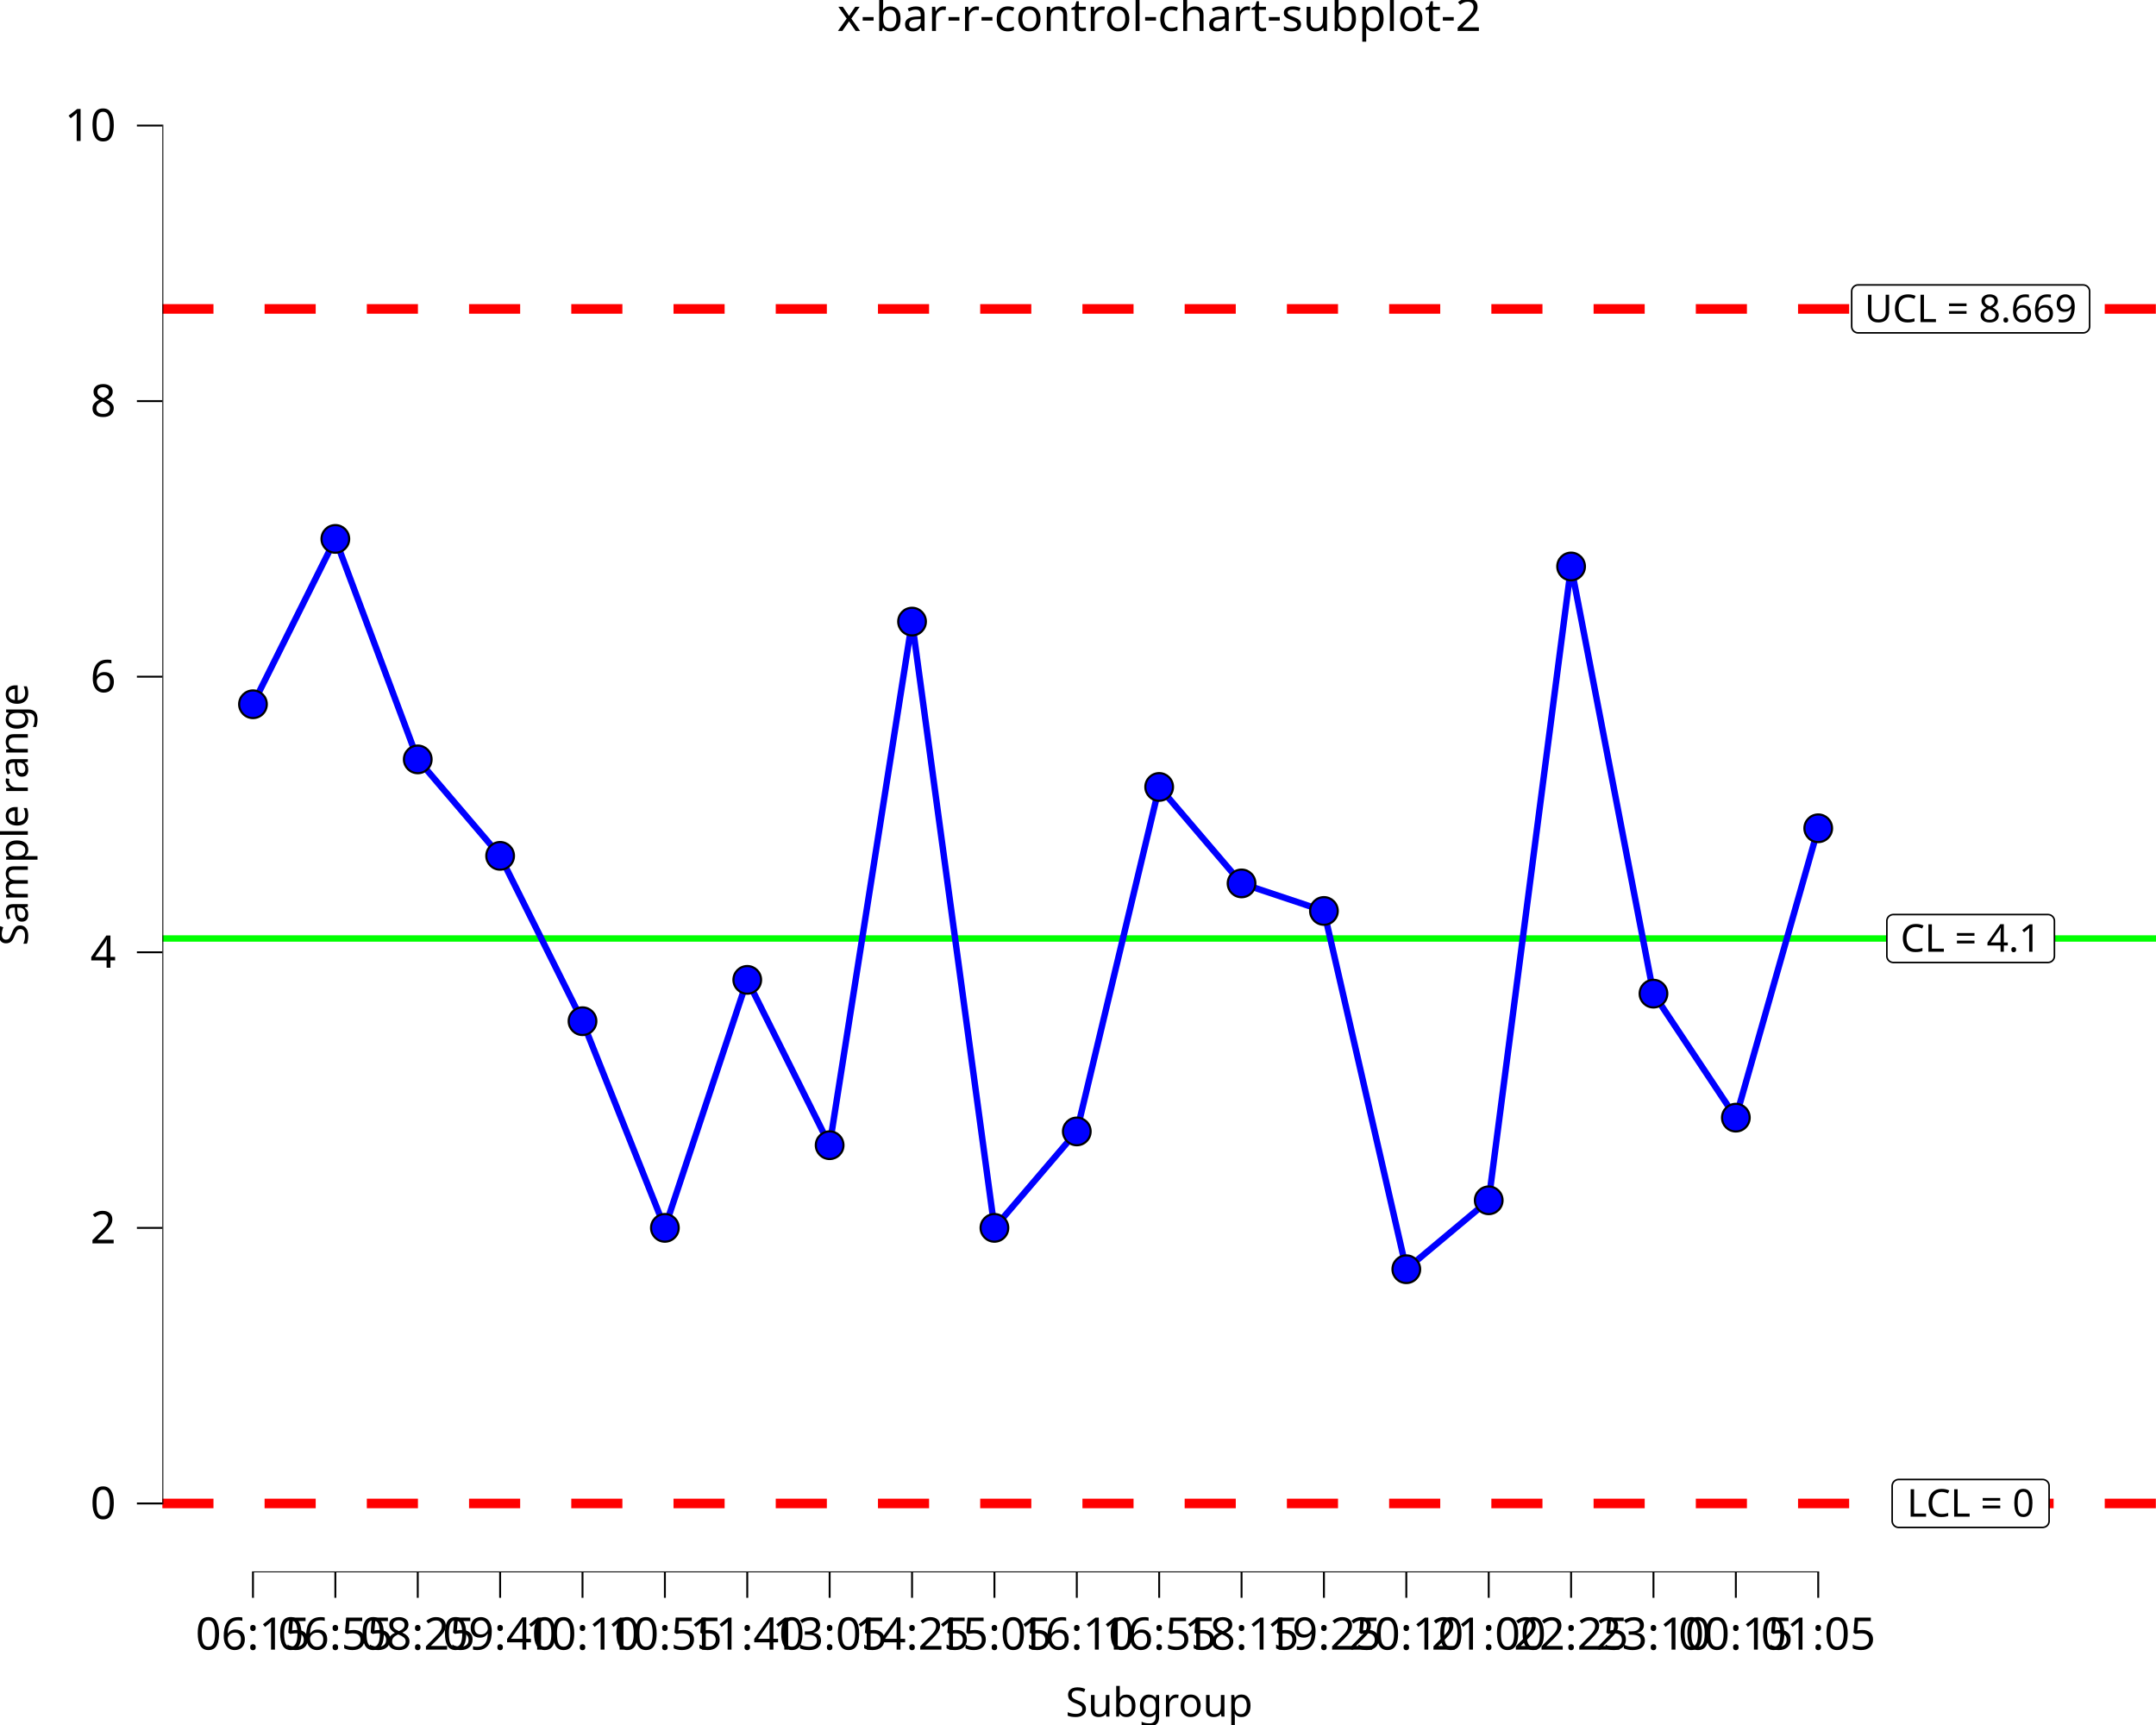
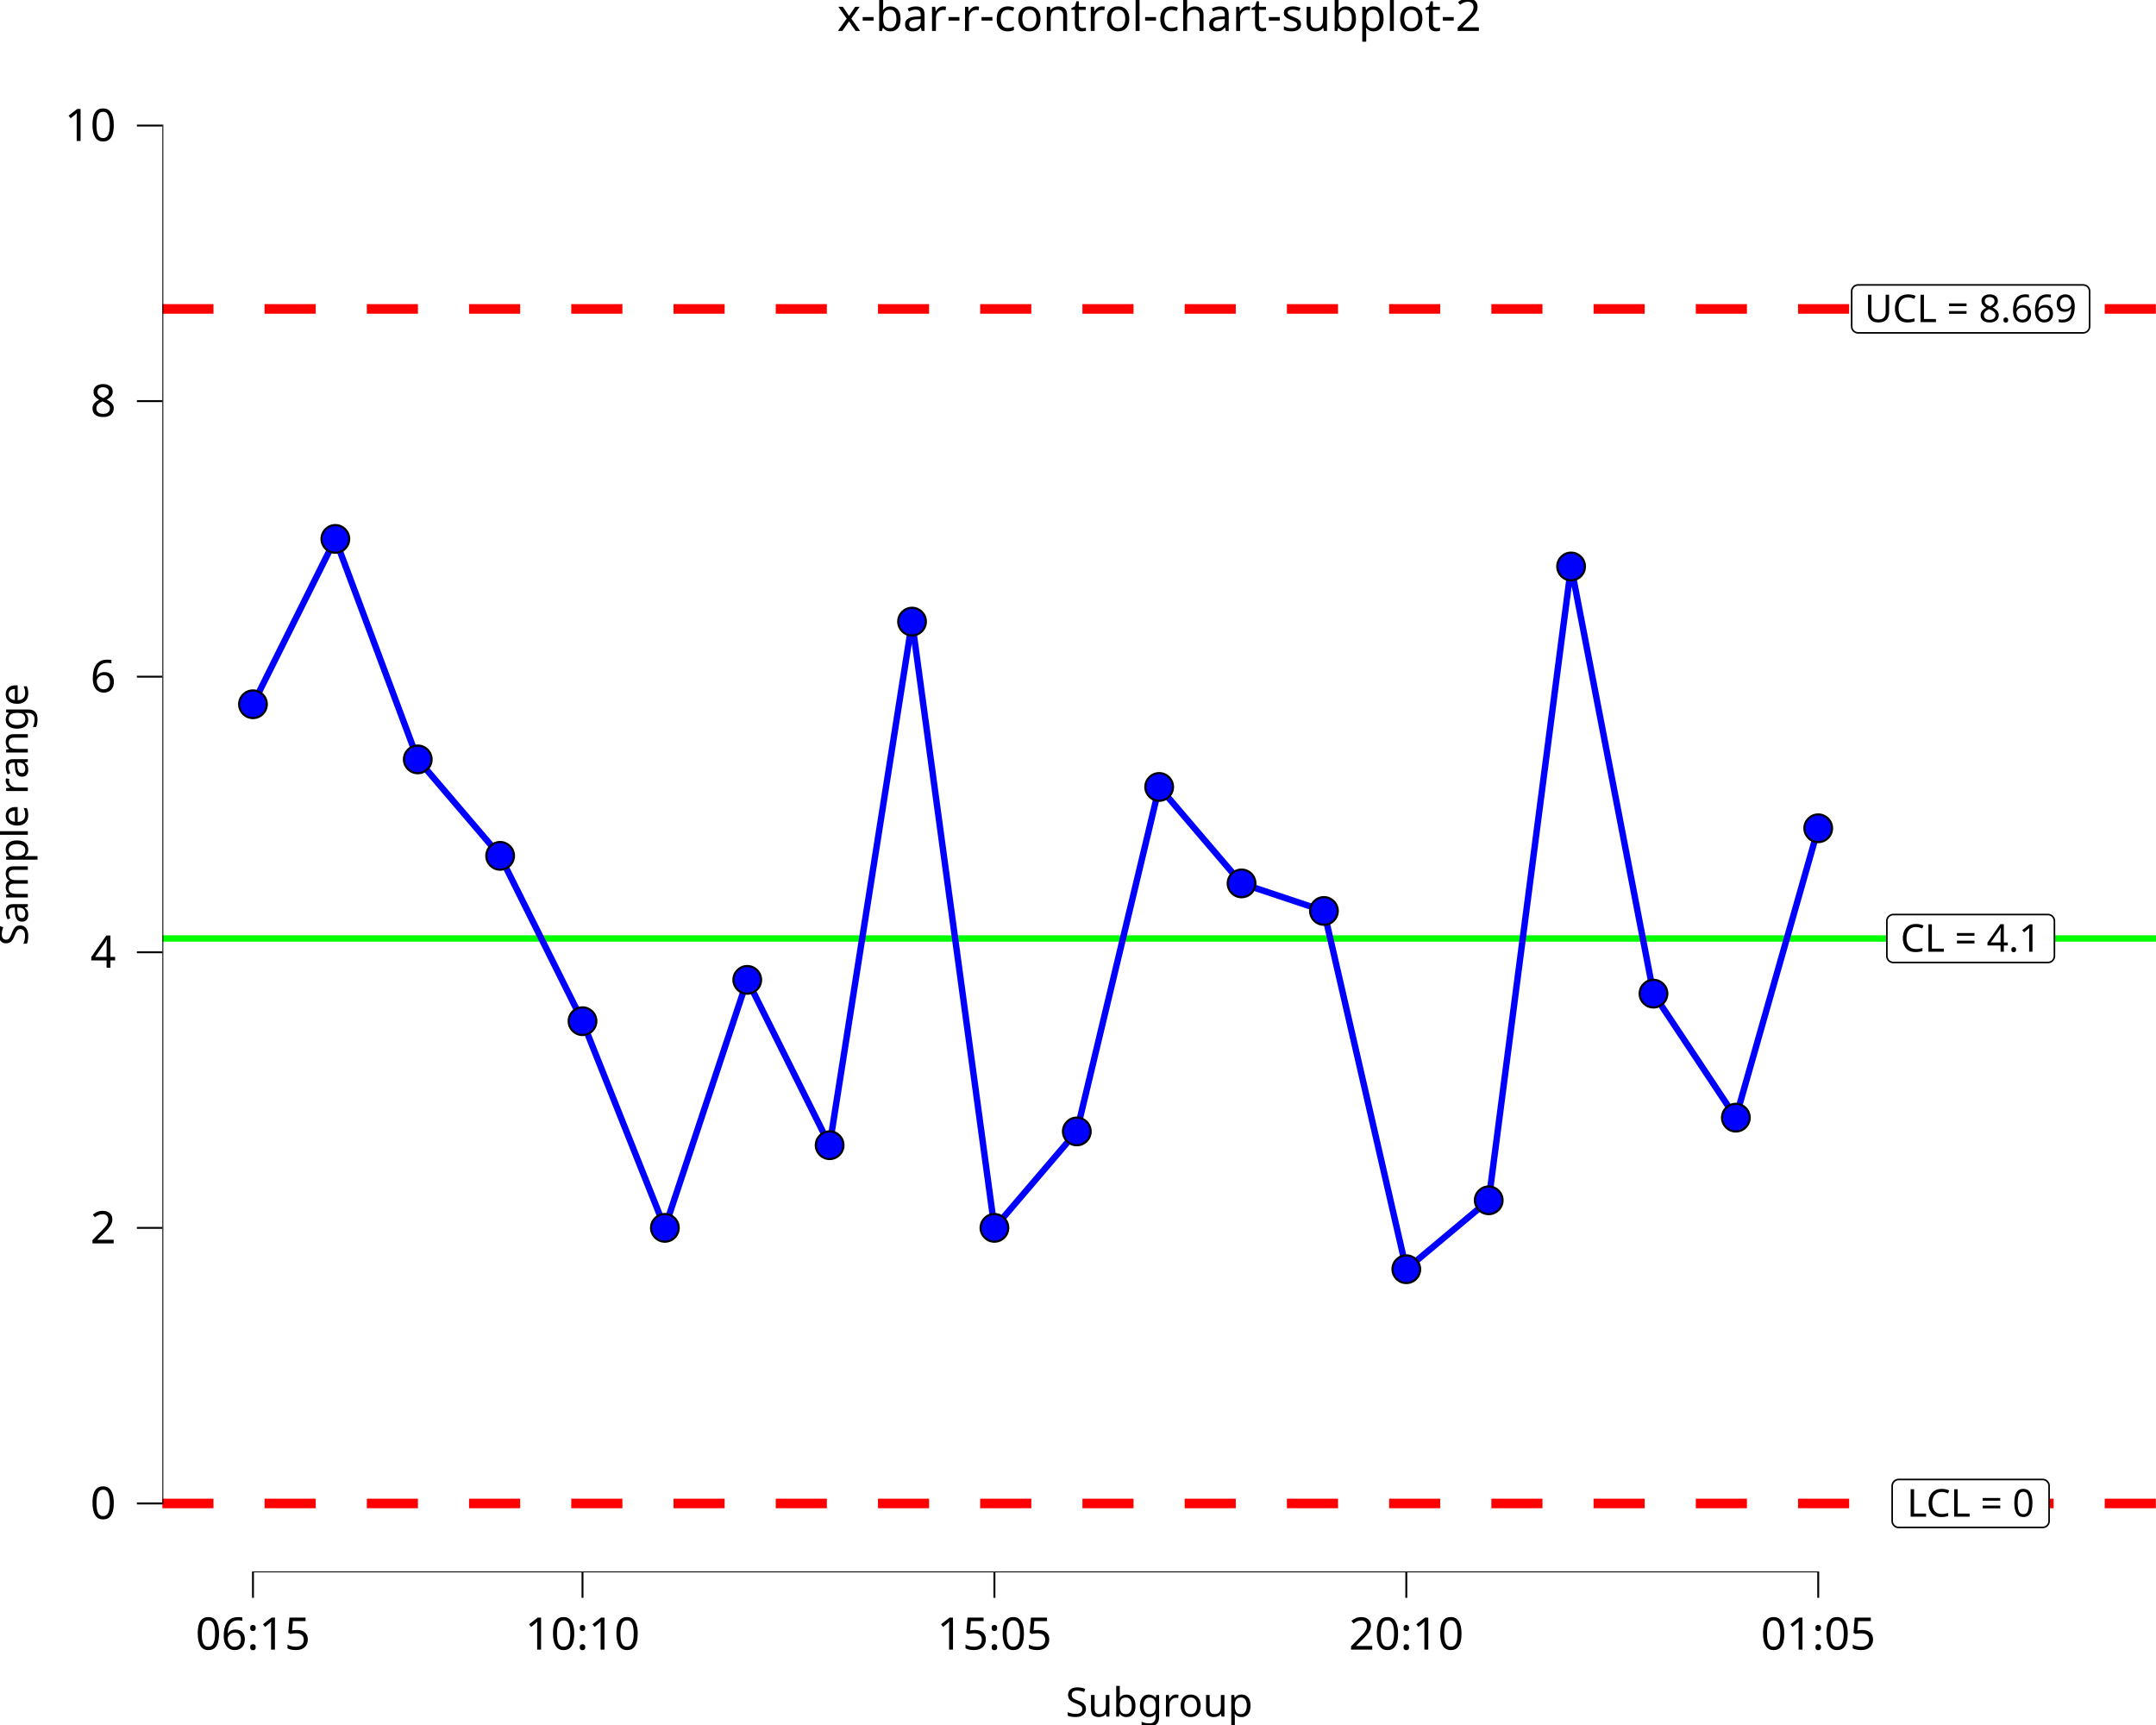
<svg xmlns="http://www.w3.org/2000/svg" class="svglite" data-engine-version="2.0" width="720.00pt" height="576.00pt" viewBox="0 0 720.00 576.00">
  <defs>
    <style type="text/css">
    .svglite line, .svglite polyline, .svglite polygon, .svglite path, .svglite rect, .svglite circle {
      fill: none;
      stroke: #000000;
      stroke-linecap: round;
      stroke-linejoin: round;
      stroke-miterlimit: 10.00;
    }
  </style>
  </defs>
  <rect width="100%" height="100%" style="stroke: none; fill: #FFFFFF;" />
  <defs>
    <clipPath id="cpMC4wMHw3MjAuMDB8MC4wMHw1NzYuMDA=">
      <rect x="0.00" y="0.00" width="720.00" height="576.00" />
    </clipPath>
  </defs>
  <g clip-path="url(#cpMC4wMHw3MjAuMDB8MC4wMHw1NzYuMDA=)">
    <rect x="0.00" y="0.00" width="720.00" height="576.00" style="stroke-width: 10.67; stroke: none;" />
  </g>
  <defs>
    <clipPath id="cpNTQuMjJ8NzIwLjAwfDE4LjkyfDUyNS4wMw==">
      <rect x="54.22" y="18.92" width="665.78" height="506.11" />
    </clipPath>
  </defs>
  <g clip-path="url(#cpNTQuMjJ8NzIwLjAwfDE4LjkyfDUyNS4wMw==)">
    <rect x="54.22" y="18.92" width="665.78" height="506.11" style="stroke-width: 10.67; stroke: none;" />
    <line x1="54.22" y1="313.38" x2="720.00" y2="313.38" style="stroke-width: 2.13; stroke: #00FF00; stroke-linecap: butt;" />
    <line x1="54.22" y1="103.15" x2="720.00" y2="103.15" style="stroke-width: 3.20; stroke: #FF0000; stroke-dasharray: 17.07,17.07; stroke-linecap: butt;" />
    <line x1="54.22" y1="502.02" x2="720.00" y2="502.02" style="stroke-width: 3.20; stroke: #FF0000; stroke-dasharray: 17.07,17.07; stroke-linecap: butt;" />
    <polygon points="632.28,321.39 683.92,321.39 683.84,321.39 684.18,321.37 684.52,321.30 684.85,321.18 685.15,321.01 685.42,320.79 685.65,320.53 685.83,320.23 685.97,319.91 686.05,319.57 686.08,319.23 686.08,319.23 686.08,307.54 686.08,307.54 686.05,307.19 685.97,306.85 685.83,306.53 685.65,306.24 685.42,305.98 685.15,305.76 684.85,305.58 684.52,305.46 684.18,305.39 683.92,305.38 632.28,305.38 632.54,305.39 632.19,305.38 631.84,305.42 631.51,305.52 631.20,305.67 630.91,305.86 630.66,306.10 630.45,306.38 630.29,306.69 630.18,307.02 630.12,307.36 630.12,307.54 630.12,319.23 630.12,319.05 630.12,319.40 630.18,319.74 630.29,320.07 630.45,320.38 630.66,320.66 630.91,320.90 631.20,321.10 631.51,321.25 631.84,321.34 632.19,321.39 " style="stroke-width: 0.53; fill: #FFFFFF;" />
    <text x="658.10" y="317.79" text-anchor="middle" style="font-size: 12.80px; font-family: sans;" textLength="48.77px" lengthAdjust="spacingAndGlyphs">CL = 4.1</text>
    <polygon points="620.53,111.15 695.67,111.15 695.58,111.15 695.93,111.14 696.27,111.07 696.59,110.94 696.90,110.77 697.16,110.55 697.40,110.29 697.58,110.00 697.72,109.68 697.80,109.34 697.83,108.99 697.83,108.99 697.83,97.30 697.83,97.30 697.80,96.95 697.72,96.62 697.58,96.30 697.40,96.00 697.16,95.74 696.90,95.52 696.59,95.35 696.27,95.23 695.93,95.16 695.67,95.14 620.53,95.14 620.79,95.16 620.44,95.14 620.10,95.18 619.76,95.28 619.45,95.43 619.16,95.63 618.91,95.87 618.70,96.15 618.54,96.45 618.43,96.78 618.38,97.13 618.37,97.30 618.37,108.99 618.38,108.82 618.38,109.17 618.43,109.51 618.54,109.84 618.70,110.15 618.91,110.42 619.16,110.67 619.45,110.86 619.76,111.01 620.10,111.11 620.44,111.15 " style="stroke-width: 0.53; fill: #FFFFFF;" />
    <text x="658.10" y="107.55" text-anchor="middle" style="font-size: 12.80px; font-family: sans;" textLength="72.26px" lengthAdjust="spacingAndGlyphs">UCL = 8.669</text>
    <polygon points="634.05,510.03 682.14,510.03 682.06,510.03 682.40,510.01 682.74,509.94 683.07,509.82 683.37,509.65 683.64,509.43 683.87,509.17 684.06,508.87 684.19,508.55 684.28,508.22 684.30,507.87 684.30,507.87 684.30,496.18 684.30,496.18 684.28,495.83 684.19,495.49 684.06,495.17 683.87,494.88 683.64,494.62 683.37,494.40 683.07,494.23 682.74,494.10 682.40,494.03 682.14,494.02 634.05,494.02 634.31,494.03 633.97,494.02 633.62,494.06 633.29,494.16 632.97,494.31 632.69,494.51 632.44,494.75 632.23,495.02 632.07,495.33 631.96,495.66 631.90,496.00 631.89,496.18 631.89,507.87 631.90,507.70 631.90,508.04 631.96,508.39 632.07,508.72 632.23,509.02 632.44,509.30 632.69,509.54 632.97,509.74 633.29,509.89 633.62,509.99 633.97,510.03 " style="stroke-width: 0.53; fill: #FFFFFF;" />
    <text x="658.10" y="506.43" text-anchor="middle" style="font-size: 12.80px; font-family: sans;" textLength="45.21px" lengthAdjust="spacingAndGlyphs">LCL = 0</text>
    <polyline points="84.48,235.16 111.99,179.95 139.51,253.57 167.02,285.78 194.53,340.99 222.04,410.00 249.55,327.19 277.06,382.40 304.58,207.56 332.09,410.00 359.60,377.80 387.11,262.77 414.62,294.98 442.13,304.18 469.64,423.81 497.16,400.80 524.67,189.15 552.18,331.79 579.69,373.20 607.20,276.57 " style="stroke-width: 2.13; stroke: #0000FF; stroke-linecap: butt;" />
    <line x1="84.16" y1="525.03" x2="607.52" y2="525.03" style="stroke-width: 0.64; stroke-linecap: butt;" />
    <line x1="54.22" y1="502.34" x2="54.22" y2="41.60" style="stroke-width: 0.64; stroke-linecap: butt;" />
    <circle cx="84.48" cy="235.16" r="4.62" style="stroke-width: 0.71; fill: #0000FF;" />
    <circle cx="111.99" cy="179.95" r="4.62" style="stroke-width: 0.71; fill: #0000FF;" />
    <circle cx="139.51" cy="253.57" r="4.62" style="stroke-width: 0.71; fill: #0000FF;" />
    <circle cx="167.02" cy="285.78" r="4.62" style="stroke-width: 0.71; fill: #0000FF;" />
    <circle cx="194.53" cy="340.99" r="4.62" style="stroke-width: 0.71; fill: #0000FF;" />
    <circle cx="222.04" cy="410.00" r="4.62" style="stroke-width: 0.71; fill: #0000FF;" />
    <circle cx="249.55" cy="327.19" r="4.62" style="stroke-width: 0.71; fill: #0000FF;" />
    <circle cx="277.06" cy="382.40" r="4.62" style="stroke-width: 0.71; fill: #0000FF;" />
    <circle cx="304.58" cy="207.56" r="4.62" style="stroke-width: 0.71; fill: #0000FF;" />
    <circle cx="332.09" cy="410.00" r="4.62" style="stroke-width: 0.71; fill: #0000FF;" />
    <circle cx="359.60" cy="377.80" r="4.62" style="stroke-width: 0.71; fill: #0000FF;" />
    <circle cx="387.11" cy="262.77" r="4.62" style="stroke-width: 0.71; fill: #0000FF;" />
    <circle cx="414.62" cy="294.98" r="4.62" style="stroke-width: 0.71; fill: #0000FF;" />
    <circle cx="442.13" cy="304.18" r="4.62" style="stroke-width: 0.71; fill: #0000FF;" />
    <circle cx="469.64" cy="423.81" r="4.62" style="stroke-width: 0.71; fill: #0000FF;" />
    <circle cx="497.16" cy="400.80" r="4.62" style="stroke-width: 0.71; fill: #0000FF;" />
    <circle cx="524.67" cy="189.15" r="4.62" style="stroke-width: 0.71; fill: #0000FF;" />
    <circle cx="552.18" cy="331.79" r="4.62" style="stroke-width: 0.71; fill: #0000FF;" />
    <circle cx="579.69" cy="373.20" r="4.62" style="stroke-width: 0.71; fill: #0000FF;" />
    <circle cx="607.20" cy="276.57" r="4.62" style="stroke-width: 0.71; fill: #0000FF;" />
    <rect x="54.22" y="18.92" width="665.78" height="506.11" style="stroke-width: 0.00; stroke: none;" />
  </g>
  <g clip-path="url(#cpMC4wMHw3MjAuMDB8MC4wMHw1NzYuMDA=)">
    <polyline points="54.22,525.03 54.22,18.92 " style="stroke-width: 0.00; stroke: none; stroke-linecap: butt;" />
    <text x="38.74" y="507.19" text-anchor="end" style="font-size: 15.00px; font-family: sans;" textLength="8.34px" lengthAdjust="spacingAndGlyphs">0</text>
    <text x="38.74" y="415.17" text-anchor="end" style="font-size: 15.00px; font-family: sans;" textLength="8.34px" lengthAdjust="spacingAndGlyphs">2</text>
    <text x="38.74" y="323.14" text-anchor="end" style="font-size: 15.00px; font-family: sans;" textLength="8.34px" lengthAdjust="spacingAndGlyphs">4</text>
    <text x="38.74" y="231.12" text-anchor="end" style="font-size: 15.00px; font-family: sans;" textLength="8.34px" lengthAdjust="spacingAndGlyphs">6</text>
    <text x="38.74" y="139.10" text-anchor="end" style="font-size: 15.00px; font-family: sans;" textLength="8.34px" lengthAdjust="spacingAndGlyphs">8</text>
    <text x="38.74" y="47.08" text-anchor="end" style="font-size: 15.00px; font-family: sans;" textLength="16.69px" lengthAdjust="spacingAndGlyphs">10</text>
    <polyline points="45.72,502.02 54.22,502.02 " style="stroke-width: 0.64; stroke-linecap: butt;" />
    <polyline points="45.72,410.00 54.22,410.00 " style="stroke-width: 0.64; stroke-linecap: butt;" />
    <polyline points="45.72,317.98 54.22,317.98 " style="stroke-width: 0.64; stroke-linecap: butt;" />
    <polyline points="45.72,225.96 54.22,225.96 " style="stroke-width: 0.64; stroke-linecap: butt;" />
    <polyline points="45.72,133.94 54.22,133.94 " style="stroke-width: 0.64; stroke-linecap: butt;" />
    <polyline points="45.72,41.92 54.22,41.92 " style="stroke-width: 0.64; stroke-linecap: butt;" />
    <polyline points="54.22,525.03 720.00,525.03 " style="stroke-width: 0.00; stroke: none; stroke-linecap: butt;" />
    <polyline points="84.48,533.53 84.48,525.03 " style="stroke-width: 0.64; stroke-linecap: butt;" />
-     <polyline points="111.99,533.53 111.99,525.03 " style="stroke-width: 0.64; stroke-linecap: butt;" />
-     <polyline points="139.51,533.53 139.51,525.03 " style="stroke-width: 0.64; stroke-linecap: butt;" />
-     <polyline points="167.02,533.53 167.02,525.03 " style="stroke-width: 0.64; stroke-linecap: butt;" />
    <polyline points="194.53,533.53 194.53,525.03 " style="stroke-width: 0.64; stroke-linecap: butt;" />
-     <polyline points="222.04,533.53 222.04,525.03 " style="stroke-width: 0.64; stroke-linecap: butt;" />
-     <polyline points="249.55,533.53 249.55,525.03 " style="stroke-width: 0.64; stroke-linecap: butt;" />
-     <polyline points="277.06,533.53 277.06,525.03 " style="stroke-width: 0.64; stroke-linecap: butt;" />
-     <polyline points="304.58,533.53 304.58,525.03 " style="stroke-width: 0.64; stroke-linecap: butt;" />
    <polyline points="332.09,533.53 332.09,525.03 " style="stroke-width: 0.64; stroke-linecap: butt;" />
-     <polyline points="359.60,533.53 359.60,525.03 " style="stroke-width: 0.64; stroke-linecap: butt;" />
-     <polyline points="387.11,533.53 387.11,525.03 " style="stroke-width: 0.64; stroke-linecap: butt;" />
-     <polyline points="414.62,533.53 414.62,525.03 " style="stroke-width: 0.64; stroke-linecap: butt;" />
-     <polyline points="442.13,533.53 442.13,525.03 " style="stroke-width: 0.64; stroke-linecap: butt;" />
    <polyline points="469.64,533.53 469.64,525.03 " style="stroke-width: 0.64; stroke-linecap: butt;" />
-     <polyline points="497.16,533.53 497.16,525.03 " style="stroke-width: 0.64; stroke-linecap: butt;" />
-     <polyline points="524.67,533.53 524.67,525.03 " style="stroke-width: 0.64; stroke-linecap: butt;" />
-     <polyline points="552.18,533.53 552.18,525.03 " style="stroke-width: 0.64; stroke-linecap: butt;" />
-     <polyline points="579.69,533.53 579.69,525.03 " style="stroke-width: 0.64; stroke-linecap: butt;" />
    <polyline points="607.20,533.53 607.20,525.03 " style="stroke-width: 0.64; stroke-linecap: butt;" />
    <text x="84.48" y="550.83" text-anchor="middle" style="font-size: 15.00px; font-family: sans;" textLength="37.54px" lengthAdjust="spacingAndGlyphs">06:15</text>
-     <text x="111.99" y="550.83" text-anchor="middle" style="font-size: 15.00px; font-family: sans;" textLength="37.54px" lengthAdjust="spacingAndGlyphs">06:55</text>
-     <text x="139.51" y="550.83" text-anchor="middle" style="font-size: 15.00px; font-family: sans;" textLength="37.54px" lengthAdjust="spacingAndGlyphs">08:25</text>
-     <text x="167.02" y="550.83" text-anchor="middle" style="font-size: 15.00px; font-family: sans;" textLength="37.54px" lengthAdjust="spacingAndGlyphs">09:40</text>
    <text x="194.53" y="550.83" text-anchor="middle" style="font-size: 15.00px; font-family: sans;" textLength="37.54px" lengthAdjust="spacingAndGlyphs">10:10</text>
-     <text x="222.04" y="550.83" text-anchor="middle" style="font-size: 15.00px; font-family: sans;" textLength="37.54px" lengthAdjust="spacingAndGlyphs">10:55</text>
-     <text x="249.55" y="550.83" text-anchor="middle" style="font-size: 15.00px; font-family: sans;" textLength="37.54px" lengthAdjust="spacingAndGlyphs">11:40</text>
-     <text x="277.06" y="550.83" text-anchor="middle" style="font-size: 15.00px; font-family: sans;" textLength="37.54px" lengthAdjust="spacingAndGlyphs">13:05</text>
-     <text x="304.58" y="550.83" text-anchor="middle" style="font-size: 15.00px; font-family: sans;" textLength="37.54px" lengthAdjust="spacingAndGlyphs">14:25</text>
    <text x="332.09" y="550.83" text-anchor="middle" style="font-size: 15.00px; font-family: sans;" textLength="37.54px" lengthAdjust="spacingAndGlyphs">15:05</text>
-     <text x="359.60" y="550.83" text-anchor="middle" style="font-size: 15.00px; font-family: sans;" textLength="37.54px" lengthAdjust="spacingAndGlyphs">16:10</text>
-     <text x="387.11" y="550.83" text-anchor="middle" style="font-size: 15.00px; font-family: sans;" textLength="37.54px" lengthAdjust="spacingAndGlyphs">16:55</text>
-     <text x="414.62" y="550.83" text-anchor="middle" style="font-size: 15.00px; font-family: sans;" textLength="37.54px" lengthAdjust="spacingAndGlyphs">18:15</text>
-     <text x="442.13" y="550.83" text-anchor="middle" style="font-size: 15.00px; font-family: sans;" textLength="37.54px" lengthAdjust="spacingAndGlyphs">19:25</text>
    <text x="469.64" y="550.83" text-anchor="middle" style="font-size: 15.00px; font-family: sans;" textLength="37.54px" lengthAdjust="spacingAndGlyphs">20:10</text>
-     <text x="497.16" y="550.83" text-anchor="middle" style="font-size: 15.00px; font-family: sans;" textLength="37.54px" lengthAdjust="spacingAndGlyphs">21:00</text>
-     <text x="524.67" y="550.83" text-anchor="middle" style="font-size: 15.00px; font-family: sans;" textLength="37.54px" lengthAdjust="spacingAndGlyphs">22:25</text>
-     <text x="552.18" y="550.83" text-anchor="middle" style="font-size: 15.00px; font-family: sans;" textLength="37.54px" lengthAdjust="spacingAndGlyphs">23:10</text>
-     <text x="579.69" y="550.83" text-anchor="middle" style="font-size: 15.00px; font-family: sans;" textLength="37.54px" lengthAdjust="spacingAndGlyphs">00:15</text>
    <text x="607.20" y="550.83" text-anchor="middle" style="font-size: 15.00px; font-family: sans;" textLength="37.54px" lengthAdjust="spacingAndGlyphs">01:05</text>
    <text x="387.11" y="573.20" text-anchor="middle" style="font-size: 13.50px; font-family: sans;" textLength="58.55px" lengthAdjust="spacingAndGlyphs">Subgroup</text>
    <text transform="translate(9.29,271.97) rotate(-90)" text-anchor="middle" style="font-size: 13.50px; font-family: sans;" textLength="84.06px" lengthAdjust="spacingAndGlyphs">Sample range</text>
    <text x="387.11" y="10.32" text-anchor="middle" style="font-size: 15.00px; font-family: sans;" textLength="199.25px" lengthAdjust="spacingAndGlyphs">x-bar-r-control-chart-subplot-2</text>
  </g>
</svg>
